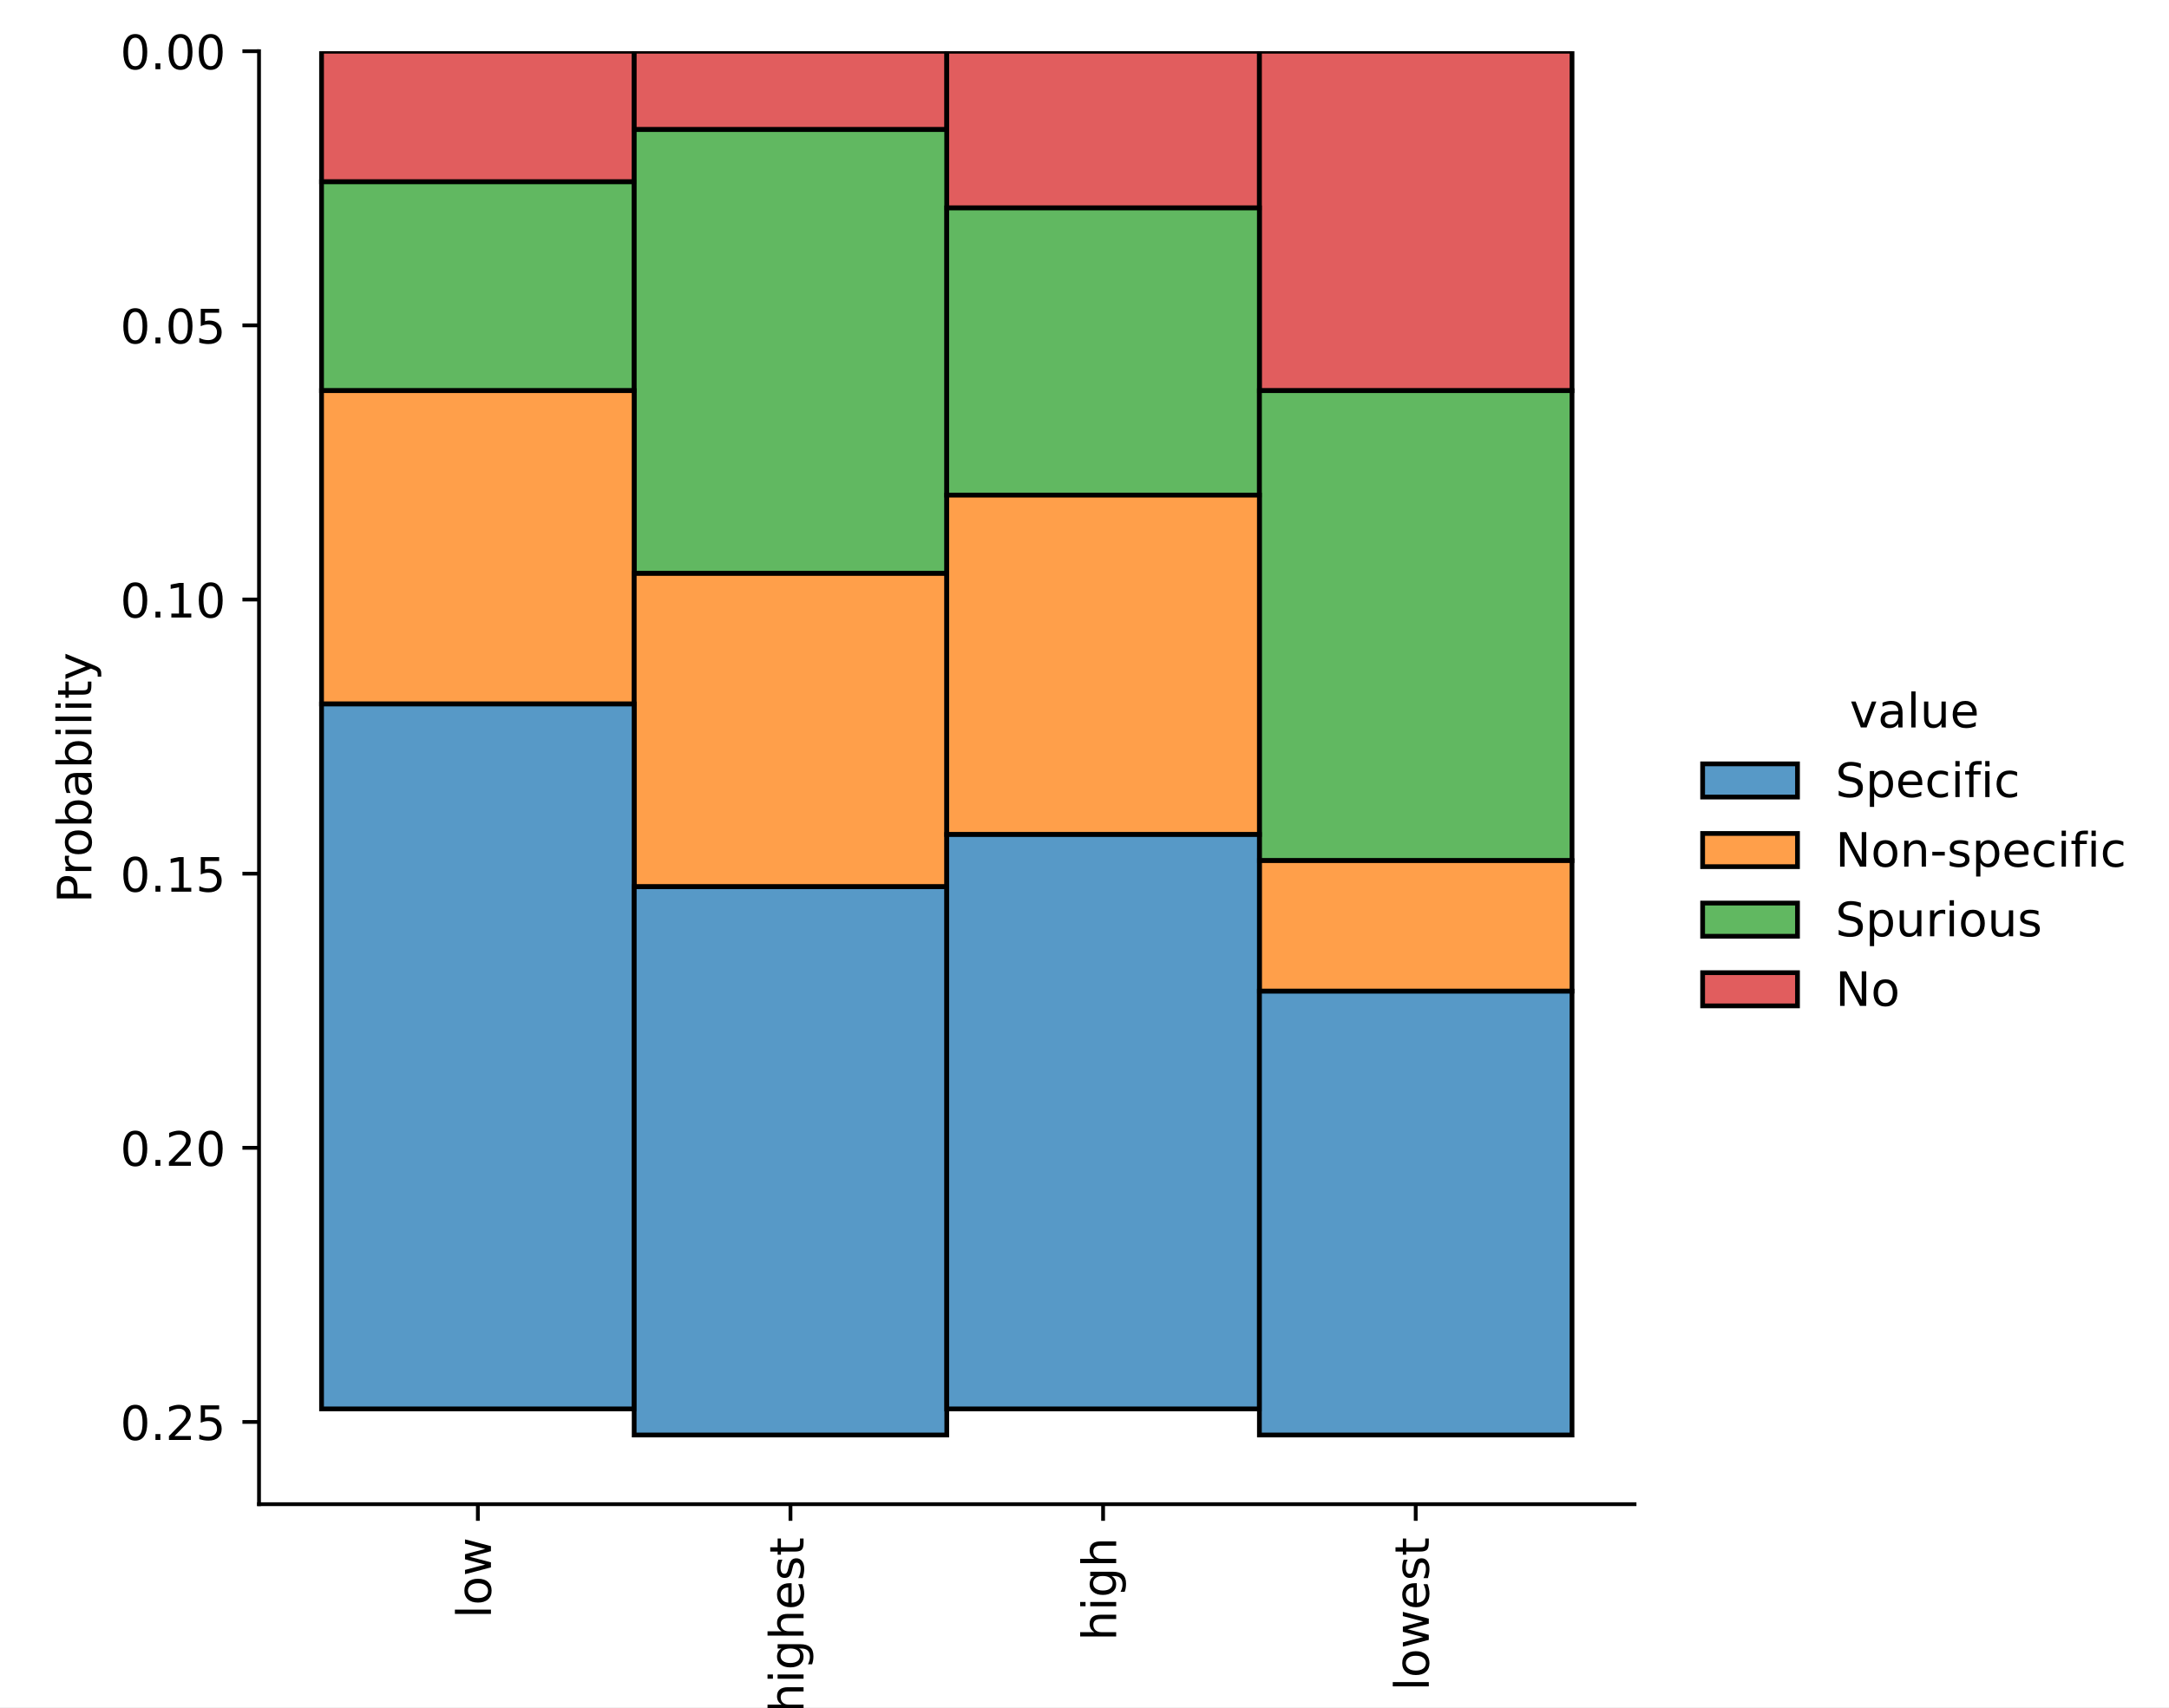
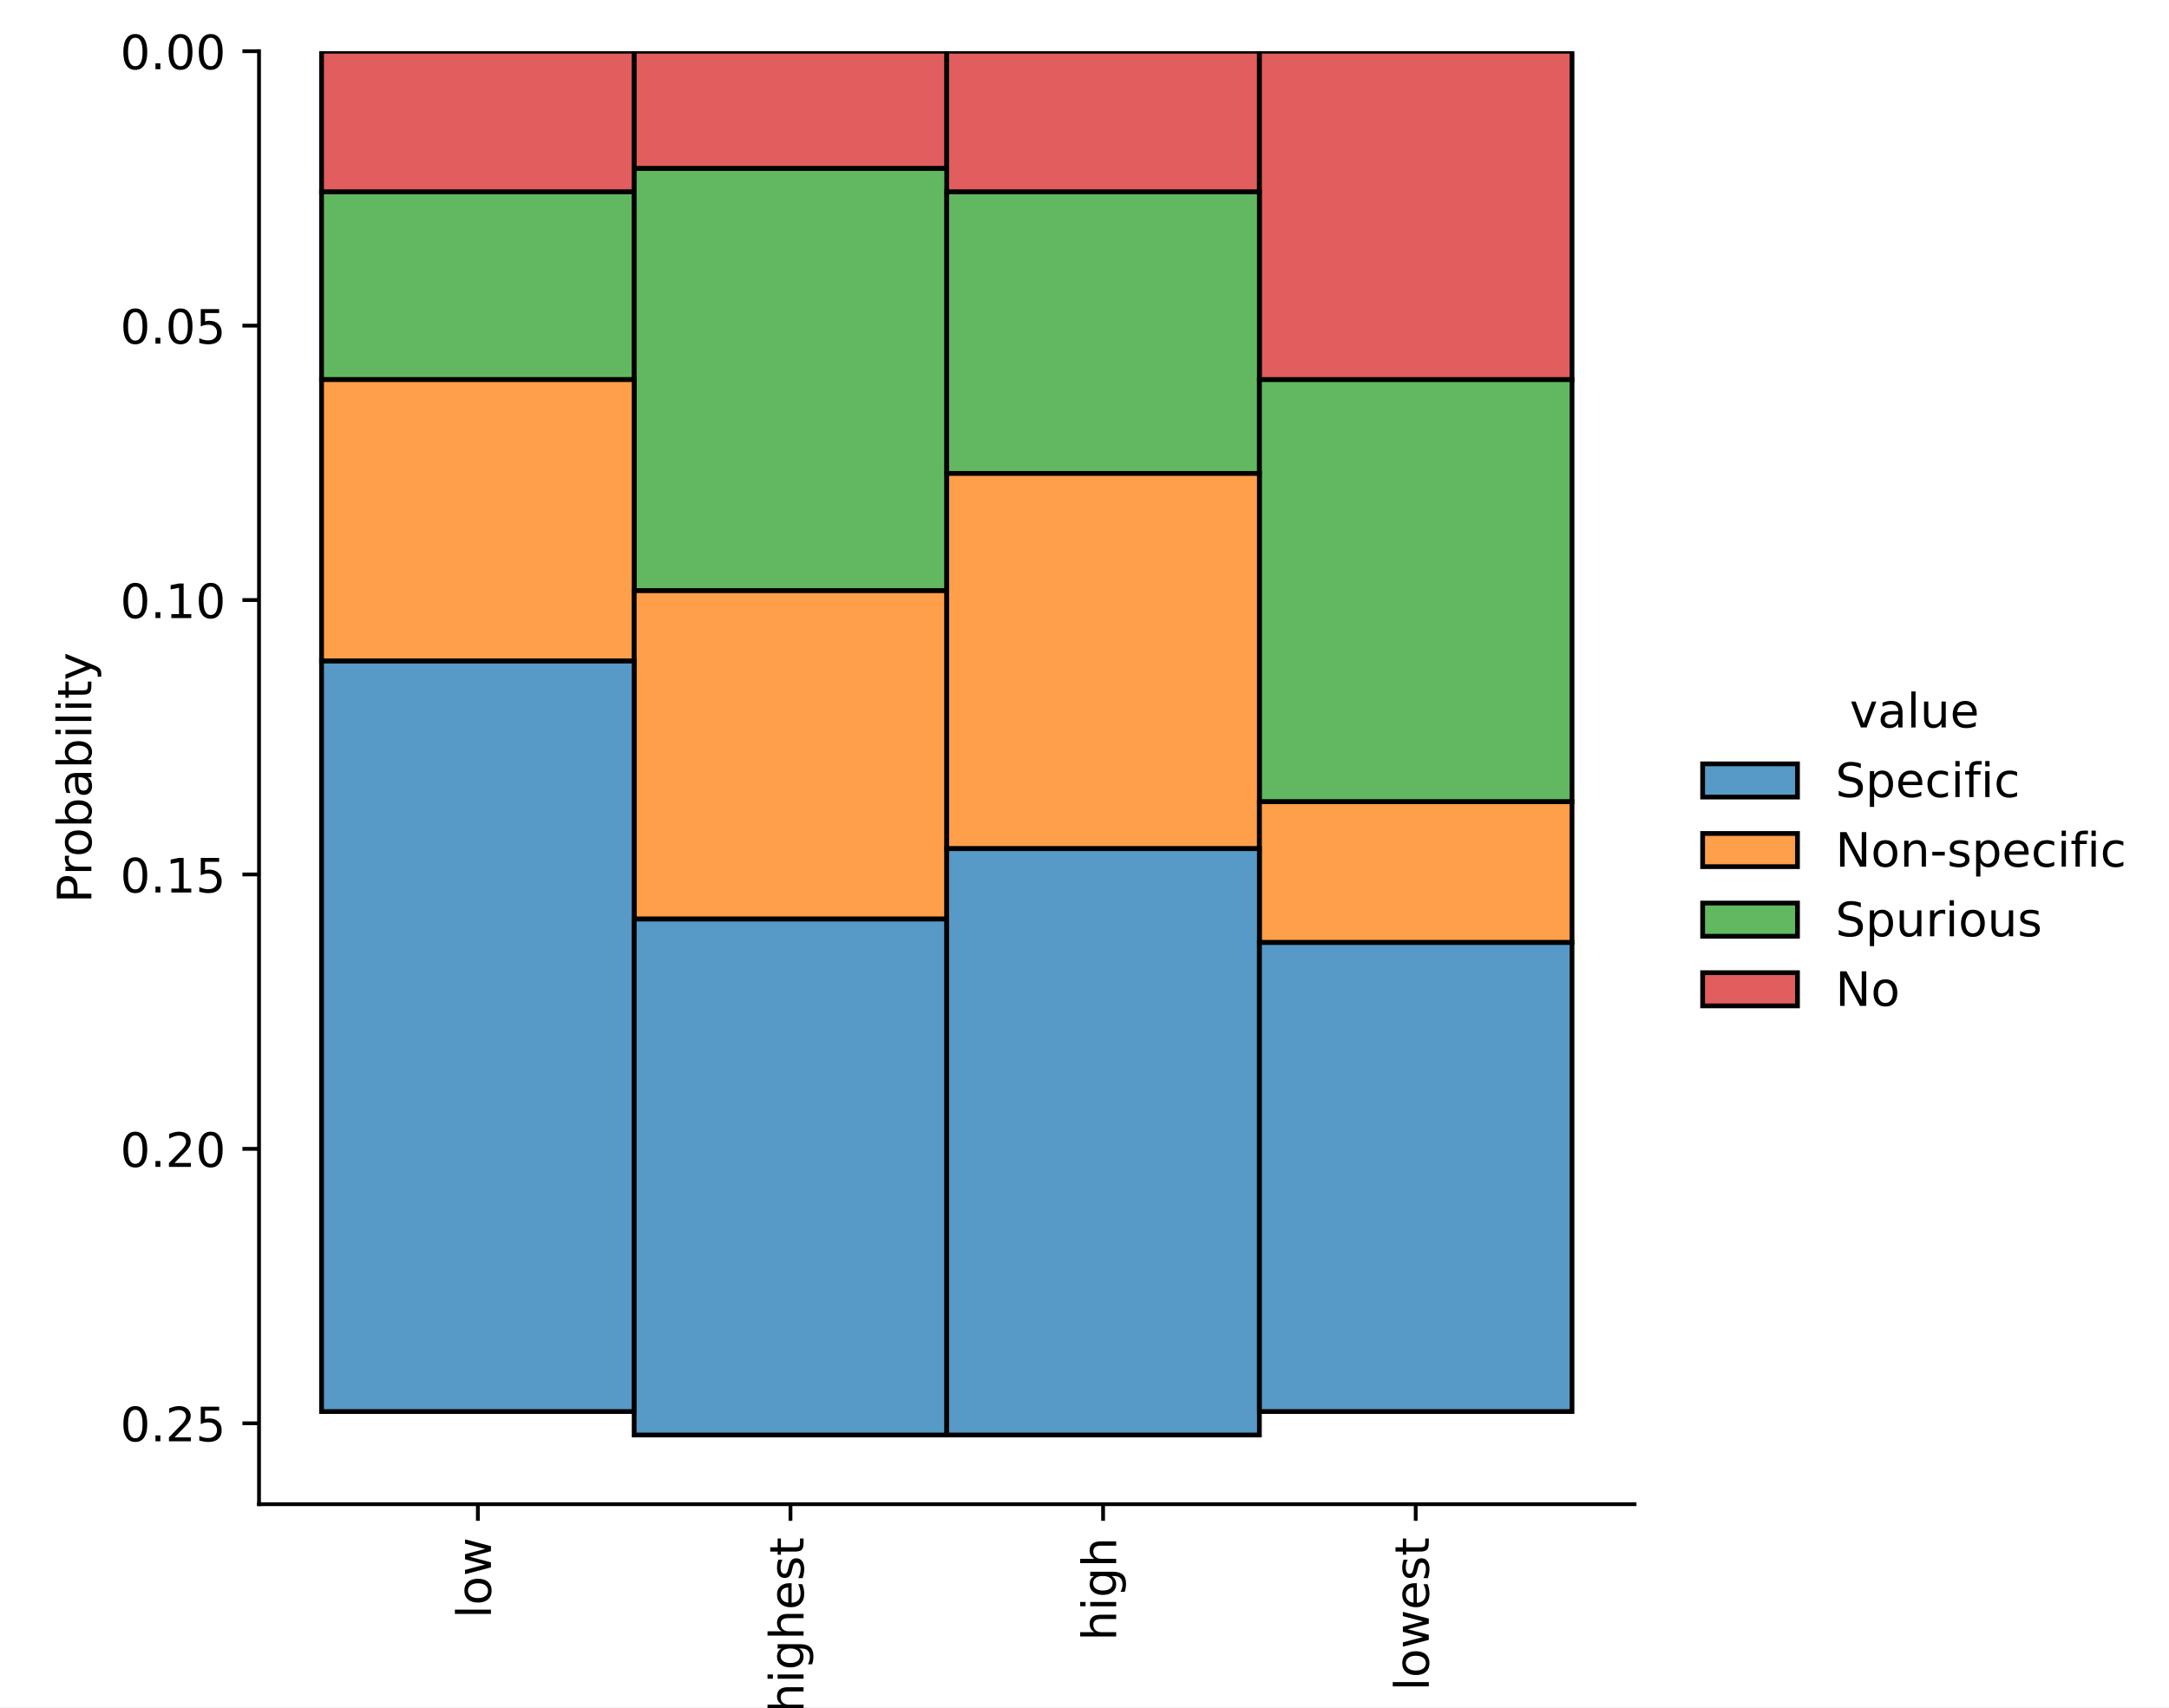
<svg xmlns="http://www.w3.org/2000/svg" xmlns:xlink="http://www.w3.org/1999/xlink" width="457.312pt" height="360pt" viewBox="0 0 457.312 360" version="1.1">
  <defs>
    <style type="text/css">*{stroke-linejoin: round; stroke-linecap: butt}</style>
  </defs>
  <g id="figure_1">
    <g id="patch_1">
      <path d="M 0 360  L 457.312 360  L 457.312 0  L 0 0  z " style="fill: #ffffff" />
    </g>
    <g id="axes_1">
      <g id="patch_2">
        <path d="M 54.612 317.2  L 344.627 317.2  L 344.627 10.8  L 54.612 10.8  z " style="fill: #ffffff" />
      </g>
      <g id="patch_3">
-         <path d="M 67.795 10.8  L 133.707 10.8  L 133.707 38.329  L 67.795 38.329  z " clip-path="url(#p5476f3cd88)" style="fill: #d62728; fill-opacity: 0.75; stroke: #000000; stroke-linejoin: miter" />
+         <path d="M 67.795 10.8  L 133.707 10.8  L 133.707 40.476  L 67.795 40.476  z " clip-path="url(#pa81e004475)" style="fill: #d62728; fill-opacity: 0.75; stroke: #000000; stroke-linejoin: miter" />
      </g>
      <g id="patch_4">
-         <path d="M 133.707 10.8  L 199.62 10.8  L 199.62 27.318  L 133.707 27.318  z " clip-path="url(#p5476f3cd88)" style="fill: #d62728; fill-opacity: 0.75; stroke: #000000; stroke-linejoin: miter" />
+         <path d="M 133.707 10.8  L 199.62 10.8  L 199.62 35.53  L 133.707 35.53  z " clip-path="url(#pa81e004475)" style="fill: #d62728; fill-opacity: 0.75; stroke: #000000; stroke-linejoin: miter" />
      </g>
      <g id="patch_5">
-         <path d="M 199.62 10.8  L 265.532 10.8  L 265.532 43.835  L 199.62 43.835  z " clip-path="url(#p5476f3cd88)" style="fill: #d62728; fill-opacity: 0.75; stroke: #000000; stroke-linejoin: miter" />
+         <path d="M 199.62 10.8  L 265.532 10.8  L 265.532 40.476  L 199.62 40.476  z " clip-path="url(#pa81e004475)" style="fill: #d62728; fill-opacity: 0.75; stroke: #000000; stroke-linejoin: miter" />
      </g>
      <g id="patch_6">
-         <path d="M 265.532 10.8  L 331.444 10.8  L 331.444 82.376  L 265.532 82.376  z " clip-path="url(#p5476f3cd88)" style="fill: #d62728; fill-opacity: 0.75; stroke: #000000; stroke-linejoin: miter" />
+         <path d="M 265.532 10.8  L 331.444 10.8  L 331.444 80.043  L 265.532 80.043  z " clip-path="url(#pa81e004475)" style="fill: #d62728; fill-opacity: 0.75; stroke: #000000; stroke-linejoin: miter" />
      </g>
      <g id="patch_7">
-         <path d="M 67.795 38.329  L 133.707 38.329  L 133.707 82.376  L 67.795 82.376  z " clip-path="url(#p5476f3cd88)" style="fill: #2ca02c; fill-opacity: 0.75; stroke: #000000; stroke-linejoin: miter" />
+         <path d="M 67.795 40.476  L 133.707 40.476  L 133.707 80.043  L 67.795 80.043  z " clip-path="url(#pa81e004475)" style="fill: #2ca02c; fill-opacity: 0.75; stroke: #000000; stroke-linejoin: miter" />
      </g>
      <g id="patch_8">
-         <path d="M 133.707 27.318  L 199.62 27.318  L 199.62 120.917  L 133.707 120.917  z " clip-path="url(#p5476f3cd88)" style="fill: #2ca02c; fill-opacity: 0.75; stroke: #000000; stroke-linejoin: miter" />
+         <path d="M 133.707 35.53  L 199.62 35.53  L 199.62 124.556  L 133.707 124.556  z " clip-path="url(#pa81e004475)" style="fill: #2ca02c; fill-opacity: 0.75; stroke: #000000; stroke-linejoin: miter" />
      </g>
      <g id="patch_9">
-         <path d="M 199.62 43.835  L 265.532 43.835  L 265.532 104.399  L 199.62 104.399  z " clip-path="url(#p5476f3cd88)" style="fill: #2ca02c; fill-opacity: 0.75; stroke: #000000; stroke-linejoin: miter" />
+         <path d="M 199.62 40.476  L 265.532 40.476  L 265.532 99.827  L 199.62 99.827  z " clip-path="url(#pa81e004475)" style="fill: #2ca02c; fill-opacity: 0.75; stroke: #000000; stroke-linejoin: miter" />
      </g>
      <g id="patch_10">
-         <path d="M 265.532 82.376  L 331.444 82.376  L 331.444 181.481  L 265.532 181.481  z " clip-path="url(#p5476f3cd88)" style="fill: #2ca02c; fill-opacity: 0.75; stroke: #000000; stroke-linejoin: miter" />
+         <path d="M 265.532 80.043  L 331.444 80.043  L 331.444 169.07  L 265.532 169.07  z " clip-path="url(#pa81e004475)" style="fill: #2ca02c; fill-opacity: 0.75; stroke: #000000; stroke-linejoin: miter" />
      </g>
      <g id="patch_11">
-         <path d="M 67.795 82.376  L 133.707 82.376  L 133.707 148.446  L 67.795 148.446  z " clip-path="url(#p5476f3cd88)" style="fill: #ff7f0e; fill-opacity: 0.75; stroke: #000000; stroke-linejoin: miter" />
+         <path d="M 67.795 80.043  L 133.707 80.043  L 133.707 139.394  L 67.795 139.394  z " clip-path="url(#pa81e004475)" style="fill: #ff7f0e; fill-opacity: 0.75; stroke: #000000; stroke-linejoin: miter" />
      </g>
      <g id="patch_12">
-         <path d="M 133.707 120.917  L 199.62 120.917  L 199.62 186.987  L 133.707 186.987  z " clip-path="url(#p5476f3cd88)" style="fill: #ff7f0e; fill-opacity: 0.75; stroke: #000000; stroke-linejoin: miter" />
+         <path d="M 133.707 124.556  L 199.62 124.556  L 199.62 193.799  L 133.707 193.799  z " clip-path="url(#pa81e004475)" style="fill: #ff7f0e; fill-opacity: 0.75; stroke: #000000; stroke-linejoin: miter" />
      </g>
      <g id="patch_13">
-         <path d="M 199.62 104.399  L 265.532 104.399  L 265.532 175.975  L 199.62 175.975  z " clip-path="url(#p5476f3cd88)" style="fill: #ff7f0e; fill-opacity: 0.75; stroke: #000000; stroke-linejoin: miter" />
+         <path d="M 199.62 99.827  L 265.532 99.827  L 265.532 178.961  L 199.62 178.961  z " clip-path="url(#pa81e004475)" style="fill: #ff7f0e; fill-opacity: 0.75; stroke: #000000; stroke-linejoin: miter" />
      </g>
      <g id="patch_14">
-         <path d="M 265.532 181.481  L 331.444 181.481  L 331.444 209.01  L 265.532 209.01  z " clip-path="url(#p5476f3cd88)" style="fill: #ff7f0e; fill-opacity: 0.75; stroke: #000000; stroke-linejoin: miter" />
+         <path d="M 265.532 169.07  L 331.444 169.07  L 331.444 198.745  L 265.532 198.745  z " clip-path="url(#pa81e004475)" style="fill: #ff7f0e; fill-opacity: 0.75; stroke: #000000; stroke-linejoin: miter" />
      </g>
      <g id="patch_15">
-         <path d="M 67.795 148.446  L 133.707 148.446  L 133.707 297.104  L 67.795 297.104  z " clip-path="url(#p5476f3cd88)" style="fill: #1f77b4; fill-opacity: 0.75; stroke: #000000; stroke-linejoin: miter" />
+         <path d="M 67.795 139.394  L 133.707 139.394  L 133.707 297.664  L 67.795 297.664  z " clip-path="url(#pa81e004475)" style="fill: #1f77b4; fill-opacity: 0.75; stroke: #000000; stroke-linejoin: miter" />
      </g>
      <g id="patch_16">
-         <path d="M 133.707 186.987  L 199.62 186.987  L 199.62 302.61  L 133.707 302.61  z " clip-path="url(#p5476f3cd88)" style="fill: #1f77b4; fill-opacity: 0.75; stroke: #000000; stroke-linejoin: miter" />
+         <path d="M 133.707 193.799  L 199.62 193.799  L 199.62 302.61  L 133.707 302.61  z " clip-path="url(#pa81e004475)" style="fill: #1f77b4; fill-opacity: 0.75; stroke: #000000; stroke-linejoin: miter" />
      </g>
      <g id="patch_17">
-         <path d="M 199.62 175.975  L 265.532 175.975  L 265.532 297.104  L 199.62 297.104  z " clip-path="url(#p5476f3cd88)" style="fill: #1f77b4; fill-opacity: 0.75; stroke: #000000; stroke-linejoin: miter" />
+         <path d="M 199.62 178.961  L 265.532 178.961  L 265.532 302.61  L 199.62 302.61  z " clip-path="url(#pa81e004475)" style="fill: #1f77b4; fill-opacity: 0.75; stroke: #000000; stroke-linejoin: miter" />
      </g>
      <g id="patch_18">
-         <path d="M 265.532 209.01  L 331.444 209.01  L 331.444 302.61  L 265.532 302.61  z " clip-path="url(#p5476f3cd88)" style="fill: #1f77b4; fill-opacity: 0.75; stroke: #000000; stroke-linejoin: miter" />
+         <path d="M 265.532 198.745  L 331.444 198.745  L 331.444 297.664  L 265.532 297.664  z " clip-path="url(#pa81e004475)" style="fill: #1f77b4; fill-opacity: 0.75; stroke: #000000; stroke-linejoin: miter" />
      </g>
      <g id="matplotlib.axis_1">
        <g id="xtick_1">
          <g id="line2d_1">
            <defs>
-               <path id="maba6e64bd3" d="M 0 0  L 0 3.5  " style="stroke: #000000; stroke-width: 0.8" />
+               <path id="me02e38e9f6" d="M 0 0  L 0 3.5  " style="stroke: #000000; stroke-width: 0.8" />
            </defs>
            <g>
-               <use xlink:href="#maba6e64bd3" x="100.751" y="317.2" style="stroke: #000000; stroke-width: 0.8" />
+               <use xlink:href="#me02e38e9f6" x="100.751" y="317.2" style="stroke: #000000; stroke-width: 0.8" />
            </g>
          </g>
          <g id="text_1">
            <g transform="translate(103.5105 341.275) rotate(-90) scale(0.1 -0.1)">
              <defs>
                <path id="DejaVuSans-6c" d="M 603 4863  L 1178 4863  L 1178 0  L 603 0  L 603 4863  z " transform="scale(0.015625)" />
                <path id="DejaVuSans-6f" d="M 1959 3097  Q 1497 3097 1228 2736  Q 959 2375 959 1747  Q 959 1119 1226 758  Q 1494 397 1959 397  Q 2419 397 2687 759  Q 2956 1122 2956 1747  Q 2956 2369 2687 2733  Q 2419 3097 1959 3097  z M 1959 3584  Q 2709 3584 3137 3096  Q 3566 2609 3566 1747  Q 3566 888 3137 398  Q 2709 -91 1959 -91  Q 1206 -91 779 398  Q 353 888 353 1747  Q 353 2609 779 3096  Q 1206 3584 1959 3584  z " transform="scale(0.015625)" />
                <path id="DejaVuSans-77" d="M 269 3500  L 844 3500  L 1563 769  L 2278 3500  L 2956 3500  L 3675 769  L 4391 3500  L 4966 3500  L 4050 0  L 3372 0  L 2619 2869  L 1863 0  L 1184 0  L 269 3500  z " transform="scale(0.015625)" />
              </defs>
              <use xlink:href="#DejaVuSans-6c" />
              <use xlink:href="#DejaVuSans-6f" transform="translate(27.7832 0)" />
              <use xlink:href="#DejaVuSans-77" transform="translate(88.96484 0)" />
            </g>
          </g>
        </g>
        <g id="xtick_2">
          <g id="line2d_2">
            <g>
-               <use xlink:href="#maba6e64bd3" x="166.664" y="317.2" style="stroke: #000000; stroke-width: 0.8" />
+               <use xlink:href="#me02e38e9f6" x="166.664" y="317.2" style="stroke: #000000; stroke-width: 0.8" />
            </g>
          </g>
          <g id="text_2">
            <g transform="translate(169.4229 361.2844) rotate(-90) scale(0.1 -0.1)">
              <defs>
                <path id="DejaVuSans-68" d="M 3513 2113  L 3513 0  L 2938 0  L 2938 2094  Q 2938 2591 2744 2837  Q 2550 3084 2163 3084  Q 1697 3084 1428 2787  Q 1159 2491 1159 1978  L 1159 0  L 581 0  L 581 4863  L 1159 4863  L 1159 2956  Q 1366 3272 1645 3428  Q 1925 3584 2291 3584  Q 2894 3584 3203 3211  Q 3513 2838 3513 2113  z " transform="scale(0.015625)" />
                <path id="DejaVuSans-69" d="M 603 3500  L 1178 3500  L 1178 0  L 603 0  L 603 3500  z M 603 4863  L 1178 4863  L 1178 4134  L 603 4134  L 603 4863  z " transform="scale(0.015625)" />
                <path id="DejaVuSans-67" d="M 2906 1791  Q 2906 2416 2648 2759  Q 2391 3103 1925 3103  Q 1463 3103 1205 2759  Q 947 2416 947 1791  Q 947 1169 1205 825  Q 1463 481 1925 481  Q 2391 481 2648 825  Q 2906 1169 2906 1791  z M 3481 434  Q 3481 -459 3084 -895  Q 2688 -1331 1869 -1331  Q 1566 -1331 1297 -1286  Q 1028 -1241 775 -1147  L 775 -588  Q 1028 -725 1275 -790  Q 1522 -856 1778 -856  Q 2344 -856 2625 -561  Q 2906 -266 2906 331  L 2906 616  Q 2728 306 2450 153  Q 2172 0 1784 0  Q 1141 0 747 490  Q 353 981 353 1791  Q 353 2603 747 3093  Q 1141 3584 1784 3584  Q 2172 3584 2450 3431  Q 2728 3278 2906 2969  L 2906 3500  L 3481 3500  L 3481 434  z " transform="scale(0.015625)" />
                <path id="DejaVuSans-65" d="M 3597 1894  L 3597 1613  L 953 1613  Q 991 1019 1311 708  Q 1631 397 2203 397  Q 2534 397 2845 478  Q 3156 559 3463 722  L 3463 178  Q 3153 47 2828 -22  Q 2503 -91 2169 -91  Q 1331 -91 842 396  Q 353 884 353 1716  Q 353 2575 817 3079  Q 1281 3584 2069 3584  Q 2775 3584 3186 3129  Q 3597 2675 3597 1894  z M 3022 2063  Q 3016 2534 2758 2815  Q 2500 3097 2075 3097  Q 1594 3097 1305 2825  Q 1016 2553 972 2059  L 3022 2063  z " transform="scale(0.015625)" />
                <path id="DejaVuSans-73" d="M 2834 3397  L 2834 2853  Q 2591 2978 2328 3040  Q 2066 3103 1784 3103  Q 1356 3103 1142 2972  Q 928 2841 928 2578  Q 928 2378 1081 2264  Q 1234 2150 1697 2047  L 1894 2003  Q 2506 1872 2764 1633  Q 3022 1394 3022 966  Q 3022 478 2636 193  Q 2250 -91 1575 -91  Q 1294 -91 989 -36  Q 684 19 347 128  L 347 722  Q 666 556 975 473  Q 1284 391 1588 391  Q 1994 391 2212 530  Q 2431 669 2431 922  Q 2431 1156 2273 1281  Q 2116 1406 1581 1522  L 1381 1569  Q 847 1681 609 1914  Q 372 2147 372 2553  Q 372 3047 722 3315  Q 1072 3584 1716 3584  Q 2034 3584 2315 3537  Q 2597 3491 2834 3397  z " transform="scale(0.015625)" />
                <path id="DejaVuSans-74" d="M 1172 4494  L 1172 3500  L 2356 3500  L 2356 3053  L 1172 3053  L 1172 1153  Q 1172 725 1289 603  Q 1406 481 1766 481  L 2356 481  L 2356 0  L 1766 0  Q 1100 0 847 248  Q 594 497 594 1153  L 594 3053  L 172 3053  L 172 3500  L 594 3500  L 594 4494  L 1172 4494  z " transform="scale(0.015625)" />
              </defs>
              <use xlink:href="#DejaVuSans-68" />
              <use xlink:href="#DejaVuSans-69" transform="translate(63.37891 0)" />
              <use xlink:href="#DejaVuSans-67" transform="translate(91.16211 0)" />
              <use xlink:href="#DejaVuSans-68" transform="translate(154.6387 0)" />
              <use xlink:href="#DejaVuSans-65" transform="translate(218.0176 0)" />
              <use xlink:href="#DejaVuSans-73" transform="translate(279.541 0)" />
              <use xlink:href="#DejaVuSans-74" transform="translate(331.6406 0)" />
            </g>
          </g>
        </g>
        <g id="xtick_3">
          <g id="line2d_3">
            <g>
-               <use xlink:href="#maba6e64bd3" x="232.576" y="317.2" style="stroke: #000000; stroke-width: 0.8" />
+               <use xlink:href="#me02e38e9f6" x="232.576" y="317.2" style="stroke: #000000; stroke-width: 0.8" />
            </g>
          </g>
          <g id="text_3">
            <g transform="translate(235.3352 346.0016) rotate(-90) scale(0.1 -0.1)">
              <use xlink:href="#DejaVuSans-68" />
              <use xlink:href="#DejaVuSans-69" transform="translate(63.37891 0)" />
              <use xlink:href="#DejaVuSans-67" transform="translate(91.16211 0)" />
              <use xlink:href="#DejaVuSans-68" transform="translate(154.6387 0)" />
            </g>
          </g>
        </g>
        <g id="xtick_4">
          <g id="line2d_4">
            <g>
-               <use xlink:href="#maba6e64bd3" x="298.488" y="317.2" style="stroke: #000000; stroke-width: 0.8" />
+               <use xlink:href="#me02e38e9f6" x="298.488" y="317.2" style="stroke: #000000; stroke-width: 0.8" />
            </g>
          </g>
          <g id="text_4">
            <g transform="translate(301.2476 356.5578) rotate(-90) scale(0.1 -0.1)">
              <use xlink:href="#DejaVuSans-6c" />
              <use xlink:href="#DejaVuSans-6f" transform="translate(27.7832 0)" />
              <use xlink:href="#DejaVuSans-77" transform="translate(88.96484 0)" />
              <use xlink:href="#DejaVuSans-65" transform="translate(170.752 0)" />
              <use xlink:href="#DejaVuSans-73" transform="translate(232.2754 0)" />
              <use xlink:href="#DejaVuSans-74" transform="translate(284.375 0)" />
            </g>
          </g>
        </g>
        <g id="text_5">
          <g transform="translate(179.4478 372.8828) scale(0.1 -0.1)">
            <defs>
              <path id="DejaVuSans-76" d="M 191 3500  L 800 3500  L 1894 563  L 2988 3500  L 3597 3500  L 2284 0  L 1503 0  L 191 3500  z " transform="scale(0.015625)" />
              <path id="DejaVuSans-61" d="M 2194 1759  Q 1497 1759 1228 1600  Q 959 1441 959 1056  Q 959 750 1161 570  Q 1363 391 1709 391  Q 2188 391 2477 730  Q 2766 1069 2766 1631  L 2766 1759  L 2194 1759  z M 3341 1997  L 3341 0  L 2766 0  L 2766 531  Q 2569 213 2275 61  Q 1981 -91 1556 -91  Q 1019 -91 701 211  Q 384 513 384 1019  Q 384 1609 779 1909  Q 1175 2209 1959 2209  L 2766 2209  L 2766 2266  Q 2766 2663 2505 2880  Q 2244 3097 1772 3097  Q 1472 3097 1187 3025  Q 903 2953 641 2809  L 641 3341  Q 956 3463 1253 3523  Q 1550 3584 1831 3584  Q 2591 3584 2966 3190  Q 3341 2797 3341 1997  z " transform="scale(0.015625)" />
              <path id="DejaVuSans-72" d="M 2631 2963  Q 2534 3019 2420 3045  Q 2306 3072 2169 3072  Q 1681 3072 1420 2755  Q 1159 2438 1159 1844  L 1159 0  L 581 0  L 581 3500  L 1159 3500  L 1159 2956  Q 1341 3275 1631 3429  Q 1922 3584 2338 3584  Q 2397 3584 2469 3576  Q 2541 3569 2628 3553  L 2631 2963  z " transform="scale(0.015625)" />
              <path id="DejaVuSans-62" d="M 3116 1747  Q 3116 2381 2855 2742  Q 2594 3103 2138 3103  Q 1681 3103 1420 2742  Q 1159 2381 1159 1747  Q 1159 1113 1420 752  Q 1681 391 2138 391  Q 2594 391 2855 752  Q 3116 1113 3116 1747  z M 1159 2969  Q 1341 3281 1617 3432  Q 1894 3584 2278 3584  Q 2916 3584 3314 3078  Q 3713 2572 3713 1747  Q 3713 922 3314 415  Q 2916 -91 2278 -91  Q 1894 -91 1617 61  Q 1341 213 1159 525  L 1159 0  L 581 0  L 581 4863  L 1159 4863  L 1159 2969  z " transform="scale(0.015625)" />
            </defs>
            <use xlink:href="#DejaVuSans-76" />
            <use xlink:href="#DejaVuSans-61" transform="translate(59.17969 0)" />
            <use xlink:href="#DejaVuSans-72" transform="translate(120.459 0)" />
            <use xlink:href="#DejaVuSans-69" transform="translate(161.5723 0)" />
            <use xlink:href="#DejaVuSans-61" transform="translate(189.3555 0)" />
            <use xlink:href="#DejaVuSans-62" transform="translate(250.6348 0)" />
            <use xlink:href="#DejaVuSans-6c" transform="translate(314.1113 0)" />
            <use xlink:href="#DejaVuSans-65" transform="translate(341.8945 0)" />
          </g>
        </g>
      </g>
      <g id="matplotlib.axis_2">
        <g id="ytick_1">
          <g id="line2d_5">
            <defs>
-               <path id="m823ee8b3cd" d="M 0 0  L -3.5 0  " style="stroke: #000000; stroke-width: 0.8" />
+               <path id="m0e037f9da7" d="M 0 0  L -3.5 0  " style="stroke: #000000; stroke-width: 0.8" />
            </defs>
            <g>
-               <use xlink:href="#m823ee8b3cd" x="54.612" y="10.8" style="stroke: #000000; stroke-width: 0.8" />
+               <use xlink:href="#m0e037f9da7" x="54.612" y="10.8" style="stroke: #000000; stroke-width: 0.8" />
            </g>
          </g>
          <g id="text_6">
            <g transform="translate(25.34688 14.59922) scale(0.1 -0.1)">
              <defs>
                <path id="DejaVuSans-30" d="M 2034 4250  Q 1547 4250 1301 3770  Q 1056 3291 1056 2328  Q 1056 1369 1301 889  Q 1547 409 2034 409  Q 2525 409 2770 889  Q 3016 1369 3016 2328  Q 3016 3291 2770 3770  Q 2525 4250 2034 4250  z M 2034 4750  Q 2819 4750 3233 4129  Q 3647 3509 3647 2328  Q 3647 1150 3233 529  Q 2819 -91 2034 -91  Q 1250 -91 836 529  Q 422 1150 422 2328  Q 422 3509 836 4129  Q 1250 4750 2034 4750  z " transform="scale(0.015625)" />
                <path id="DejaVuSans-2e" d="M 684 794  L 1344 794  L 1344 0  L 684 0  L 684 794  z " transform="scale(0.015625)" />
              </defs>
              <use xlink:href="#DejaVuSans-30" />
              <use xlink:href="#DejaVuSans-2e" transform="translate(63.62305 0)" />
              <use xlink:href="#DejaVuSans-30" transform="translate(95.41016 0)" />
              <use xlink:href="#DejaVuSans-30" transform="translate(159.0332 0)" />
            </g>
          </g>
        </g>
        <g id="ytick_2">
          <g id="line2d_6">
            <g>
-               <use xlink:href="#m823ee8b3cd" x="54.612" y="68.611" style="stroke: #000000; stroke-width: 0.8" />
+               <use xlink:href="#m0e037f9da7" x="54.612" y="68.667" style="stroke: #000000; stroke-width: 0.8" />
            </g>
          </g>
          <g id="text_7">
-             <g transform="translate(25.34688 72.41054) scale(0.1 -0.1)">
+             <g transform="translate(25.34688 72.46653) scale(0.1 -0.1)">
              <defs>
                <path id="DejaVuSans-35" d="M 691 4666  L 3169 4666  L 3169 4134  L 1269 4134  L 1269 2991  Q 1406 3038 1543 3061  Q 1681 3084 1819 3084  Q 2600 3084 3056 2656  Q 3513 2228 3513 1497  Q 3513 744 3044 326  Q 2575 -91 1722 -91  Q 1428 -91 1123 -41  Q 819 9 494 109  L 494 744  Q 775 591 1075 516  Q 1375 441 1709 441  Q 2250 441 2565 725  Q 2881 1009 2881 1497  Q 2881 1984 2565 2268  Q 2250 2553 1709 2553  Q 1456 2553 1204 2497  Q 953 2441 691 2322  L 691 4666  z " transform="scale(0.015625)" />
              </defs>
              <use xlink:href="#DejaVuSans-30" />
              <use xlink:href="#DejaVuSans-2e" transform="translate(63.62305 0)" />
              <use xlink:href="#DejaVuSans-30" transform="translate(95.41016 0)" />
              <use xlink:href="#DejaVuSans-35" transform="translate(159.0332 0)" />
            </g>
          </g>
        </g>
        <g id="ytick_3">
          <g id="line2d_7">
            <g>
-               <use xlink:href="#m823ee8b3cd" x="54.612" y="126.423" style="stroke: #000000; stroke-width: 0.8" />
+               <use xlink:href="#m0e037f9da7" x="54.612" y="126.535" style="stroke: #000000; stroke-width: 0.8" />
            </g>
          </g>
          <g id="text_8">
-             <g transform="translate(25.34688 130.2219) scale(0.1 -0.1)">
+             <g transform="translate(25.34688 130.3338) scale(0.1 -0.1)">
              <defs>
                <path id="DejaVuSans-31" d="M 794 531  L 1825 531  L 1825 4091  L 703 3866  L 703 4441  L 1819 4666  L 2450 4666  L 2450 531  L 3481 531  L 3481 0  L 794 0  L 794 531  z " transform="scale(0.015625)" />
              </defs>
              <use xlink:href="#DejaVuSans-30" />
              <use xlink:href="#DejaVuSans-2e" transform="translate(63.62305 0)" />
              <use xlink:href="#DejaVuSans-31" transform="translate(95.41016 0)" />
              <use xlink:href="#DejaVuSans-30" transform="translate(159.0332 0)" />
            </g>
          </g>
        </g>
        <g id="ytick_4">
          <g id="line2d_8">
            <g>
-               <use xlink:href="#m823ee8b3cd" x="54.612" y="184.234" style="stroke: #000000; stroke-width: 0.8" />
+               <use xlink:href="#m0e037f9da7" x="54.612" y="184.402" style="stroke: #000000; stroke-width: 0.8" />
            </g>
          </g>
          <g id="text_9">
-             <g transform="translate(25.34688 188.0332) scale(0.1 -0.1)">
+             <g transform="translate(25.34688 188.2012) scale(0.1 -0.1)">
              <use xlink:href="#DejaVuSans-30" />
              <use xlink:href="#DejaVuSans-2e" transform="translate(63.62305 0)" />
              <use xlink:href="#DejaVuSans-31" transform="translate(95.41016 0)" />
              <use xlink:href="#DejaVuSans-35" transform="translate(159.0332 0)" />
            </g>
          </g>
        </g>
        <g id="ytick_5">
          <g id="line2d_9">
            <g>
-               <use xlink:href="#m823ee8b3cd" x="54.612" y="242.045" style="stroke: #000000; stroke-width: 0.8" />
+               <use xlink:href="#m0e037f9da7" x="54.612" y="242.269" style="stroke: #000000; stroke-width: 0.8" />
            </g>
          </g>
          <g id="text_10">
-             <g transform="translate(25.34688 245.8445) scale(0.1 -0.1)">
+             <g transform="translate(25.34688 246.0685) scale(0.1 -0.1)">
              <defs>
                <path id="DejaVuSans-32" d="M 1228 531  L 3431 531  L 3431 0  L 469 0  L 469 531  Q 828 903 1448 1529  Q 2069 2156 2228 2338  Q 2531 2678 2651 2914  Q 2772 3150 2772 3378  Q 2772 3750 2511 3984  Q 2250 4219 1831 4219  Q 1534 4219 1204 4116  Q 875 4013 500 3803  L 500 4441  Q 881 4594 1212 4672  Q 1544 4750 1819 4750  Q 2544 4750 2975 4387  Q 3406 4025 3406 3419  Q 3406 3131 3298 2873  Q 3191 2616 2906 2266  Q 2828 2175 2409 1742  Q 1991 1309 1228 531  z " transform="scale(0.015625)" />
              </defs>
              <use xlink:href="#DejaVuSans-30" />
              <use xlink:href="#DejaVuSans-2e" transform="translate(63.62305 0)" />
              <use xlink:href="#DejaVuSans-32" transform="translate(95.41016 0)" />
              <use xlink:href="#DejaVuSans-30" transform="translate(159.0332 0)" />
            </g>
          </g>
        </g>
        <g id="ytick_6">
          <g id="line2d_10">
            <g>
-               <use xlink:href="#m823ee8b3cd" x="54.612" y="299.857" style="stroke: #000000; stroke-width: 0.8" />
+               <use xlink:href="#m0e037f9da7" x="54.612" y="300.137" style="stroke: #000000; stroke-width: 0.8" />
            </g>
          </g>
          <g id="text_11">
-             <g transform="translate(25.34688 303.6558) scale(0.1 -0.1)">
+             <g transform="translate(25.34688 303.9358) scale(0.1 -0.1)">
              <use xlink:href="#DejaVuSans-30" />
              <use xlink:href="#DejaVuSans-2e" transform="translate(63.62305 0)" />
              <use xlink:href="#DejaVuSans-32" transform="translate(95.41016 0)" />
              <use xlink:href="#DejaVuSans-35" transform="translate(159.0332 0)" />
            </g>
          </g>
        </g>
        <g id="text_12">
          <g transform="translate(19.26719 190.4289) rotate(-90) scale(0.1 -0.1)">
            <defs>
              <path id="DejaVuSans-50" d="M 1259 4147  L 1259 2394  L 2053 2394  Q 2494 2394 2734 2622  Q 2975 2850 2975 3272  Q 2975 3691 2734 3919  Q 2494 4147 2053 4147  L 1259 4147  z M 628 4666  L 2053 4666  Q 2838 4666 3239 4311  Q 3641 3956 3641 3272  Q 3641 2581 3239 2228  Q 2838 1875 2053 1875  L 1259 1875  L 1259 0  L 628 0  L 628 4666  z " transform="scale(0.015625)" />
              <path id="DejaVuSans-79" d="M 2059 -325  Q 1816 -950 1584 -1140  Q 1353 -1331 966 -1331  L 506 -1331  L 506 -850  L 844 -850  Q 1081 -850 1212 -737  Q 1344 -625 1503 -206  L 1606 56  L 191 3500  L 800 3500  L 1894 763  L 2988 3500  L 3597 3500  L 2059 -325  z " transform="scale(0.015625)" />
            </defs>
            <use xlink:href="#DejaVuSans-50" />
            <use xlink:href="#DejaVuSans-72" transform="translate(58.55273 0)" />
            <use xlink:href="#DejaVuSans-6f" transform="translate(97.41602 0)" />
            <use xlink:href="#DejaVuSans-62" transform="translate(158.5977 0)" />
            <use xlink:href="#DejaVuSans-61" transform="translate(222.0742 0)" />
            <use xlink:href="#DejaVuSans-62" transform="translate(283.3535 0)" />
            <use xlink:href="#DejaVuSans-69" transform="translate(346.8301 0)" />
            <use xlink:href="#DejaVuSans-6c" transform="translate(374.6133 0)" />
            <use xlink:href="#DejaVuSans-69" transform="translate(402.3965 0)" />
            <use xlink:href="#DejaVuSans-74" transform="translate(430.1797 0)" />
            <use xlink:href="#DejaVuSans-79" transform="translate(469.3887 0)" />
          </g>
        </g>
      </g>
      <g id="patch_19">
        <path d="M 54.612 317.2  L 54.612 10.8  " style="fill: none; stroke: #000000; stroke-width: 0.8; stroke-linejoin: miter; stroke-linecap: square" />
      </g>
      <g id="patch_20">
        <path d="M 54.612 317.2  L 344.627 317.2  " style="fill: none; stroke: #000000; stroke-width: 0.8; stroke-linejoin: miter; stroke-linecap: square" />
      </g>
    </g>
    <g id="legend_1">
      <g id="text_13">
        <g transform="translate(389.9898 153.4031) scale(0.1 -0.1)">
          <defs>
            <path id="DejaVuSans-75" d="M 544 1381  L 544 3500  L 1119 3500  L 1119 1403  Q 1119 906 1312 657  Q 1506 409 1894 409  Q 2359 409 2629 706  Q 2900 1003 2900 1516  L 2900 3500  L 3475 3500  L 3475 0  L 2900 0  L 2900 538  Q 2691 219 2414 64  Q 2138 -91 1772 -91  Q 1169 -91 856 284  Q 544 659 544 1381  z M 1991 3584  L 1991 3584  z " transform="scale(0.015625)" />
          </defs>
          <use xlink:href="#DejaVuSans-76" />
          <use xlink:href="#DejaVuSans-61" transform="translate(59.17969 0)" />
          <use xlink:href="#DejaVuSans-6c" transform="translate(120.459 0)" />
          <use xlink:href="#DejaVuSans-75" transform="translate(148.2422 0)" />
          <use xlink:href="#DejaVuSans-65" transform="translate(211.6211 0)" />
        </g>
      </g>
      <g id="patch_21">
        <path d="M 358.983 168.081  L 378.983 168.081  L 378.983 161.081  L 358.983 161.081  z " style="fill: #1f77b4; fill-opacity: 0.75; stroke: #000000; stroke-linejoin: miter" />
      </g>
      <g id="text_14">
        <g transform="translate(386.9828 168.0813) scale(0.1 -0.1)">
          <defs>
            <path id="DejaVuSans-53" d="M 3425 4513  L 3425 3897  Q 3066 4069 2747 4153  Q 2428 4238 2131 4238  Q 1616 4238 1336 4038  Q 1056 3838 1056 3469  Q 1056 3159 1242 3001  Q 1428 2844 1947 2747  L 2328 2669  Q 3034 2534 3370 2195  Q 3706 1856 3706 1288  Q 3706 609 3251 259  Q 2797 -91 1919 -91  Q 1588 -91 1214 -16  Q 841 59 441 206  L 441 856  Q 825 641 1194 531  Q 1563 422 1919 422  Q 2459 422 2753 634  Q 3047 847 3047 1241  Q 3047 1584 2836 1778  Q 2625 1972 2144 2069  L 1759 2144  Q 1053 2284 737 2584  Q 422 2884 422 3419  Q 422 4038 858 4394  Q 1294 4750 2059 4750  Q 2388 4750 2728 4690  Q 3069 4631 3425 4513  z " transform="scale(0.015625)" />
            <path id="DejaVuSans-70" d="M 1159 525  L 1159 -1331  L 581 -1331  L 581 3500  L 1159 3500  L 1159 2969  Q 1341 3281 1617 3432  Q 1894 3584 2278 3584  Q 2916 3584 3314 3078  Q 3713 2572 3713 1747  Q 3713 922 3314 415  Q 2916 -91 2278 -91  Q 1894 -91 1617 61  Q 1341 213 1159 525  z M 3116 1747  Q 3116 2381 2855 2742  Q 2594 3103 2138 3103  Q 1681 3103 1420 2742  Q 1159 2381 1159 1747  Q 1159 1113 1420 752  Q 1681 391 2138 391  Q 2594 391 2855 752  Q 3116 1113 3116 1747  z " transform="scale(0.015625)" />
            <path id="DejaVuSans-63" d="M 3122 3366  L 3122 2828  Q 2878 2963 2633 3030  Q 2388 3097 2138 3097  Q 1578 3097 1268 2742  Q 959 2388 959 1747  Q 959 1106 1268 751  Q 1578 397 2138 397  Q 2388 397 2633 464  Q 2878 531 3122 666  L 3122 134  Q 2881 22 2623 -34  Q 2366 -91 2075 -91  Q 1284 -91 818 406  Q 353 903 353 1747  Q 353 2603 823 3093  Q 1294 3584 2113 3584  Q 2378 3584 2631 3529  Q 2884 3475 3122 3366  z " transform="scale(0.015625)" />
            <path id="DejaVuSans-66" d="M 2375 4863  L 2375 4384  L 1825 4384  Q 1516 4384 1395 4259  Q 1275 4134 1275 3809  L 1275 3500  L 2222 3500  L 2222 3053  L 1275 3053  L 1275 0  L 697 0  L 697 3053  L 147 3053  L 147 3500  L 697 3500  L 697 3744  Q 697 4328 969 4595  Q 1241 4863 1831 4863  L 2375 4863  z " transform="scale(0.015625)" />
          </defs>
          <use xlink:href="#DejaVuSans-53" />
          <use xlink:href="#DejaVuSans-70" transform="translate(63.47656 0)" />
          <use xlink:href="#DejaVuSans-65" transform="translate(126.9531 0)" />
          <use xlink:href="#DejaVuSans-63" transform="translate(188.4766 0)" />
          <use xlink:href="#DejaVuSans-69" transform="translate(243.457 0)" />
          <use xlink:href="#DejaVuSans-66" transform="translate(271.2402 0)" />
          <use xlink:href="#DejaVuSans-69" transform="translate(306.4453 0)" />
          <use xlink:href="#DejaVuSans-63" transform="translate(334.2285 0)" />
        </g>
      </g>
      <g id="patch_22">
        <path d="M 358.983 182.759  L 378.983 182.759  L 378.983 175.759  L 358.983 175.759  z " style="fill: #ff7f0e; fill-opacity: 0.75; stroke: #000000; stroke-linejoin: miter" />
      </g>
      <g id="text_15">
        <g transform="translate(386.9828 182.7594) scale(0.1 -0.1)">
          <defs>
            <path id="DejaVuSans-4e" d="M 628 4666  L 1478 4666  L 3547 763  L 3547 4666  L 4159 4666  L 4159 0  L 3309 0  L 1241 3903  L 1241 0  L 628 0  L 628 4666  z " transform="scale(0.015625)" />
            <path id="DejaVuSans-6e" d="M 3513 2113  L 3513 0  L 2938 0  L 2938 2094  Q 2938 2591 2744 2837  Q 2550 3084 2163 3084  Q 1697 3084 1428 2787  Q 1159 2491 1159 1978  L 1159 0  L 581 0  L 581 3500  L 1159 3500  L 1159 2956  Q 1366 3272 1645 3428  Q 1925 3584 2291 3584  Q 2894 3584 3203 3211  Q 3513 2838 3513 2113  z " transform="scale(0.015625)" />
            <path id="DejaVuSans-2d" d="M 313 2009  L 1997 2009  L 1997 1497  L 313 1497  L 313 2009  z " transform="scale(0.015625)" />
          </defs>
          <use xlink:href="#DejaVuSans-4e" />
          <use xlink:href="#DejaVuSans-6f" transform="translate(74.80469 0)" />
          <use xlink:href="#DejaVuSans-6e" transform="translate(135.9863 0)" />
          <use xlink:href="#DejaVuSans-2d" transform="translate(199.3652 0)" />
          <use xlink:href="#DejaVuSans-73" transform="translate(235.4492 0)" />
          <use xlink:href="#DejaVuSans-70" transform="translate(287.5488 0)" />
          <use xlink:href="#DejaVuSans-65" transform="translate(351.0254 0)" />
          <use xlink:href="#DejaVuSans-63" transform="translate(412.5488 0)" />
          <use xlink:href="#DejaVuSans-69" transform="translate(467.5293 0)" />
          <use xlink:href="#DejaVuSans-66" transform="translate(495.3125 0)" />
          <use xlink:href="#DejaVuSans-69" transform="translate(530.5176 0)" />
          <use xlink:href="#DejaVuSans-63" transform="translate(558.3008 0)" />
        </g>
      </g>
      <g id="patch_23">
        <path d="M 358.983 197.438  L 378.983 197.438  L 378.983 190.438  L 358.983 190.438  z " style="fill: #2ca02c; fill-opacity: 0.75; stroke: #000000; stroke-linejoin: miter" />
      </g>
      <g id="text_16">
        <g transform="translate(386.9828 197.4375) scale(0.1 -0.1)">
          <use xlink:href="#DejaVuSans-53" />
          <use xlink:href="#DejaVuSans-70" transform="translate(63.47656 0)" />
          <use xlink:href="#DejaVuSans-75" transform="translate(126.9531 0)" />
          <use xlink:href="#DejaVuSans-72" transform="translate(190.332 0)" />
          <use xlink:href="#DejaVuSans-69" transform="translate(231.4453 0)" />
          <use xlink:href="#DejaVuSans-6f" transform="translate(259.2285 0)" />
          <use xlink:href="#DejaVuSans-75" transform="translate(320.4102 0)" />
          <use xlink:href="#DejaVuSans-73" transform="translate(383.7891 0)" />
        </g>
      </g>
      <g id="patch_24">
        <path d="M 358.983 212.116  L 378.983 212.116  L 378.983 205.116  L 358.983 205.116  z " style="fill: #d62728; fill-opacity: 0.75; stroke: #000000; stroke-linejoin: miter" />
      </g>
      <g id="text_17">
        <g transform="translate(386.9828 212.1156) scale(0.1 -0.1)">
          <use xlink:href="#DejaVuSans-4e" />
          <use xlink:href="#DejaVuSans-6f" transform="translate(74.80469 0)" />
        </g>
      </g>
    </g>
  </g>
  <defs>
-     <clipPath id="p5476f3cd88">
+     <clipPath id="pa81e004475">
      <rect x="54.612" y="10.8" width="290.014" height="306.4" />
    </clipPath>
  </defs>
</svg>
